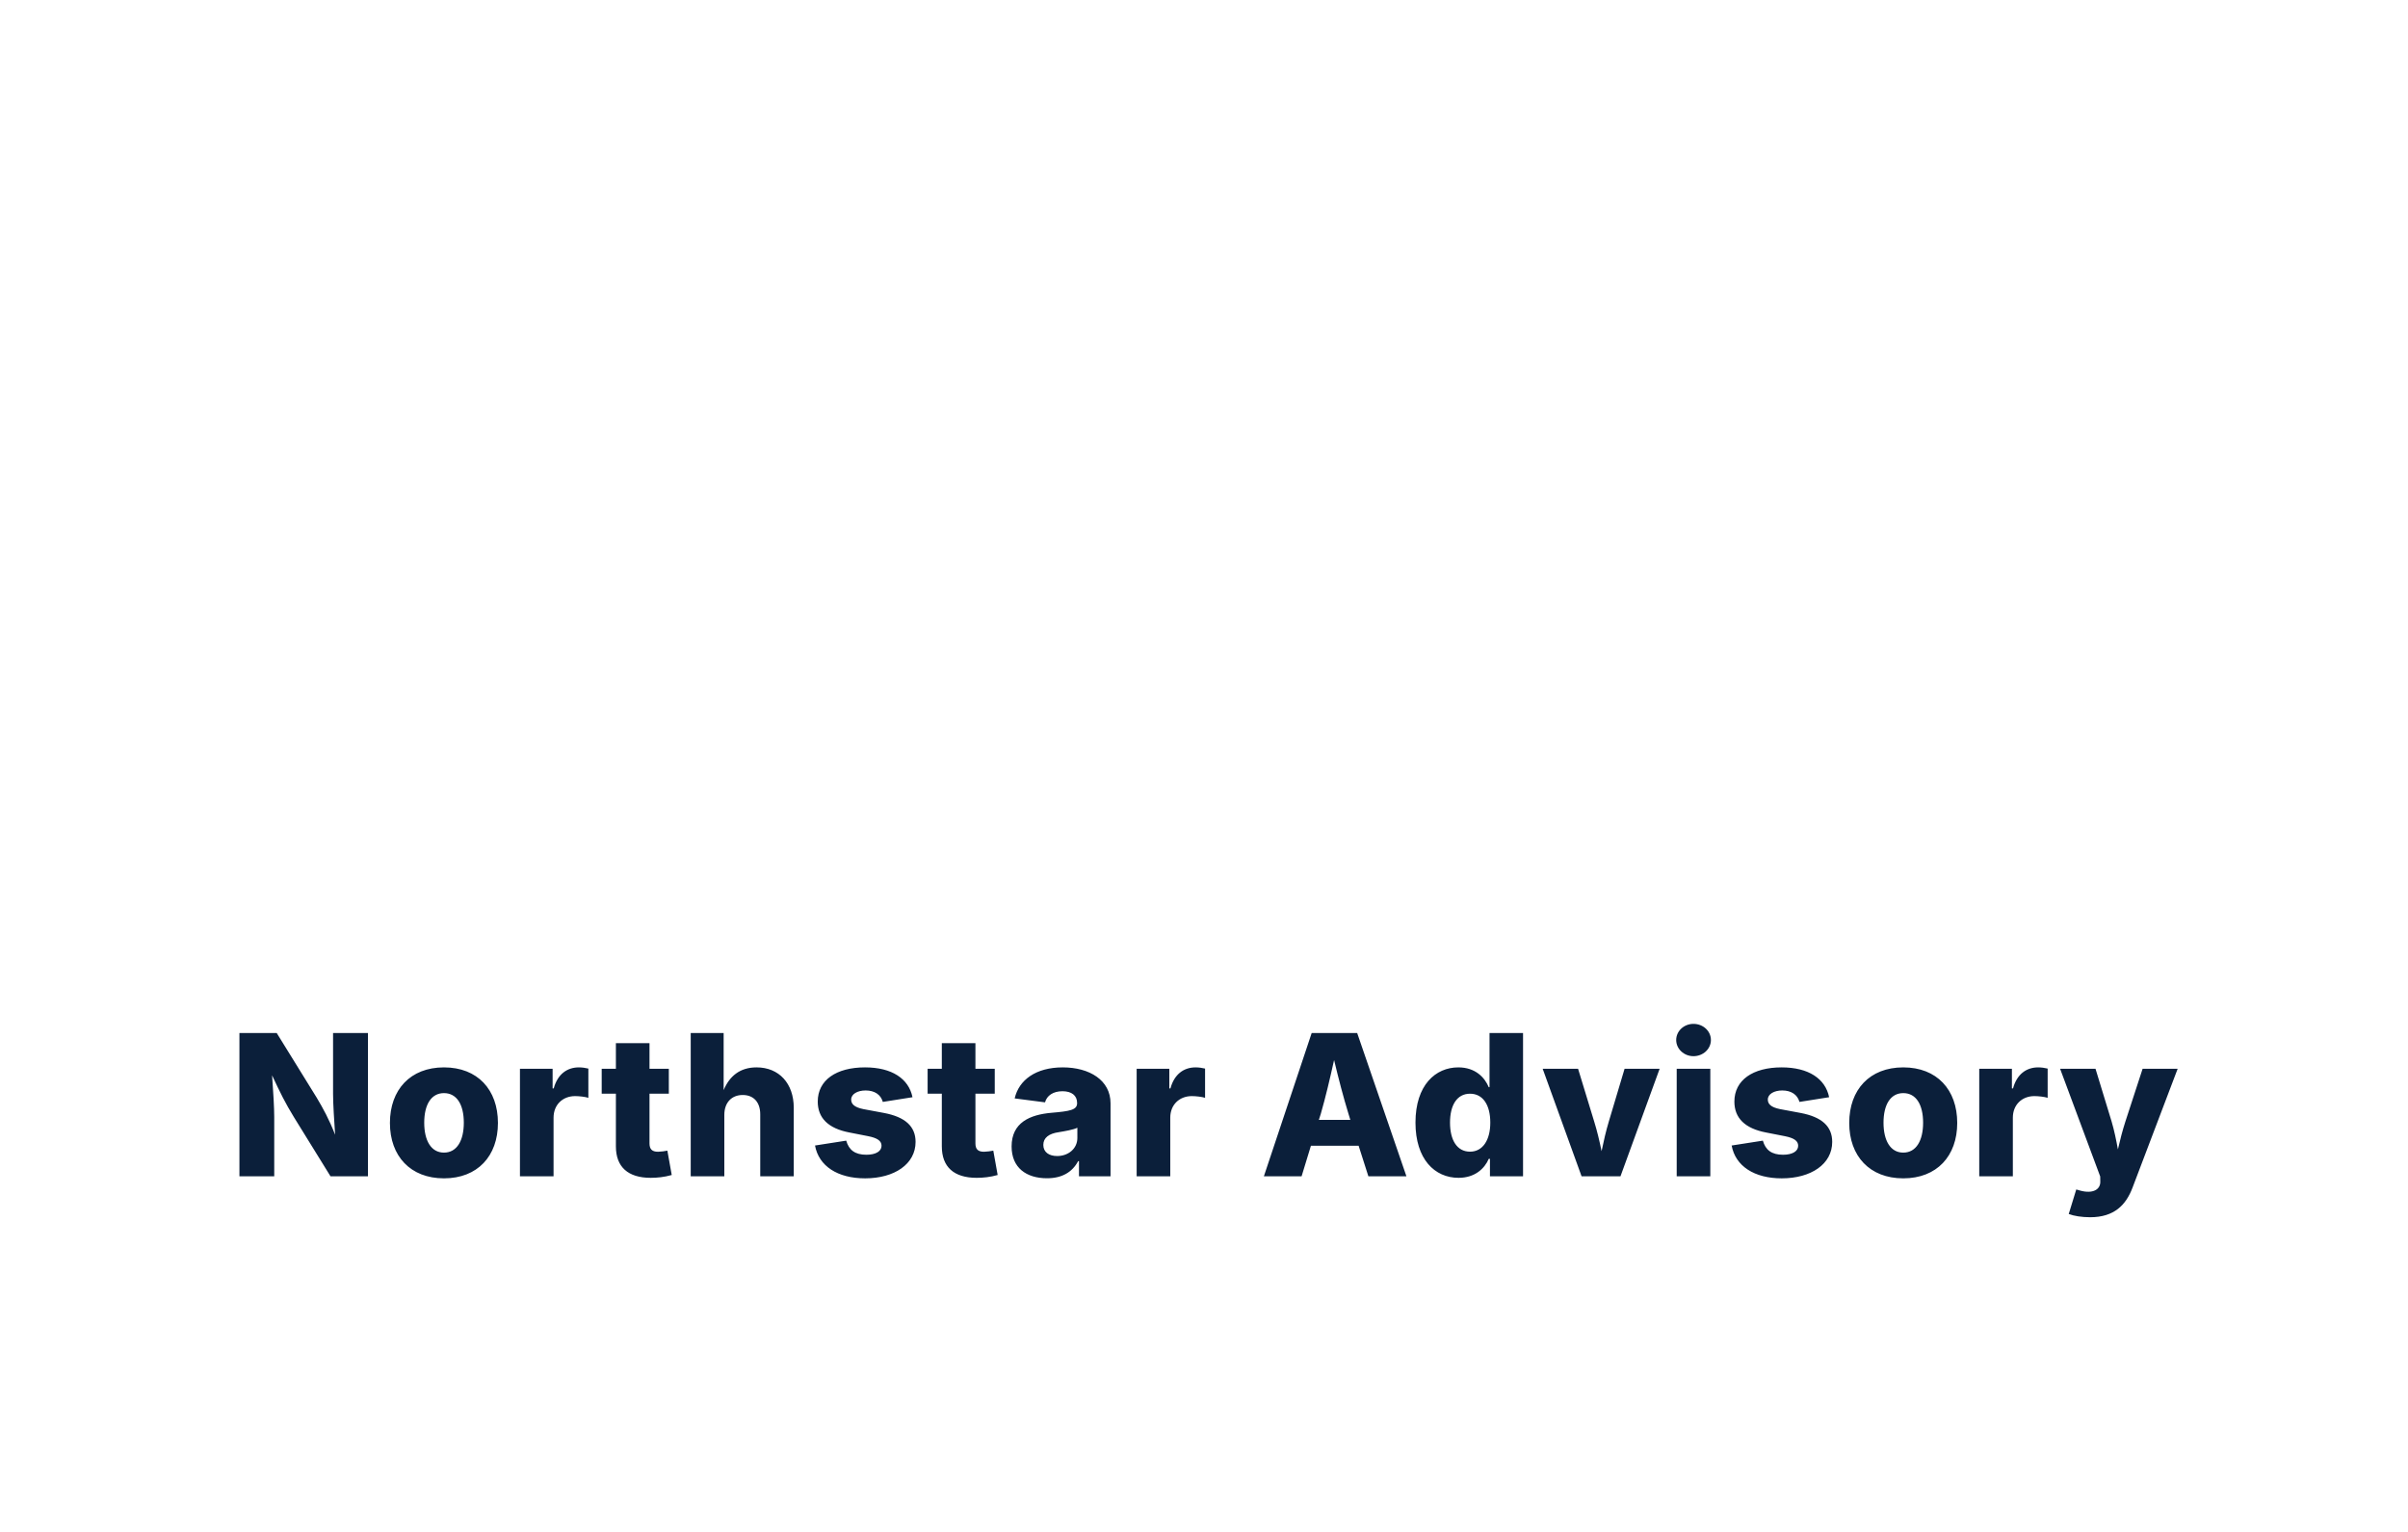
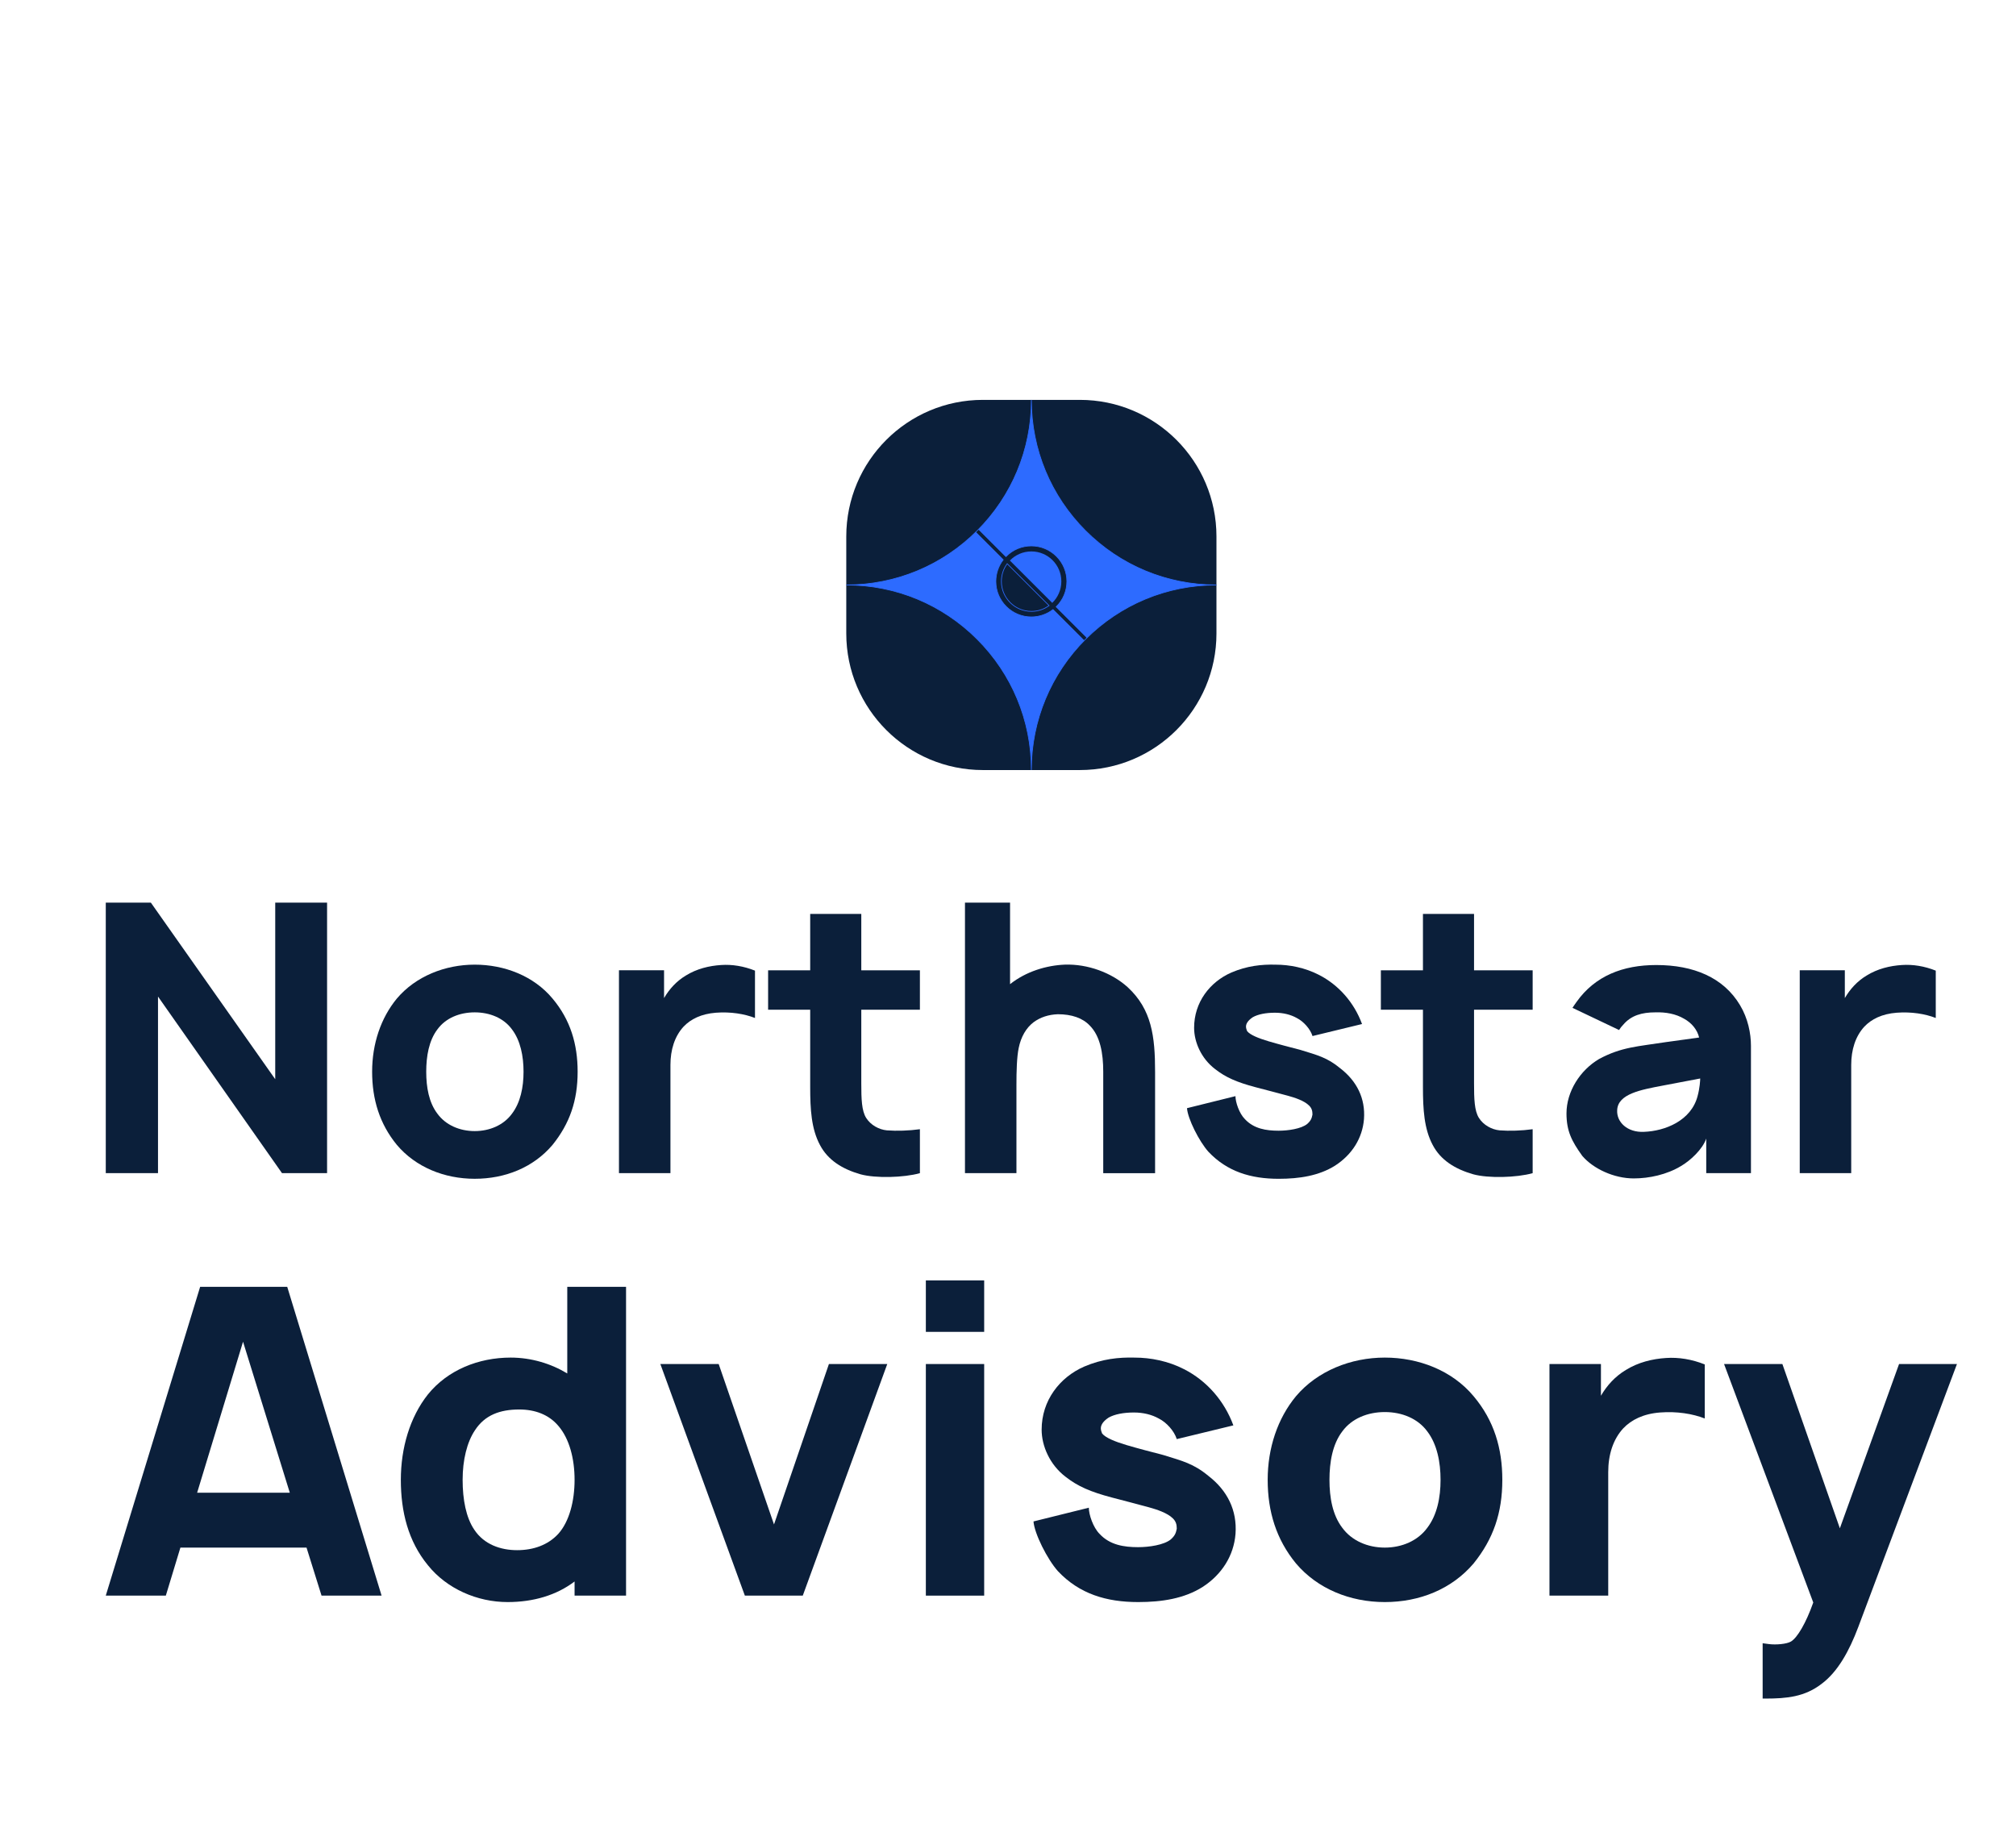
- <svg xmlns="http://www.w3.org/2000/svg" viewBox="0 0 440 280" width="440" height="280">
-   <g transform="translate(155, 25) scale(0.194, 0.194)">
-     <g transform="translate(-622, 878) scale(1, -1)">
- 
+ <svg xmlns="http://www.w3.org/2000/svg" id="Grade_Back" data-name="Grade Back" width="1067.3" height="967.75" viewBox="0 0 1067.3 967.75">
+   <g>
+     <path d="M145.71,571.39v-93.49h27.45v143.21h-23.87l-65.64-93.49v93.49h-27.65v-143.21h23.87l65.84,93.49Z" fill="#0b1f3a" />
+     <path d="M210.14,606.2c-9.15-11.14-13.13-24.07-13.13-38.79s4.58-28.44,13.13-38.78c9.95-11.74,25.46-17.9,41.17-17.9s31.23,5.97,41.17,17.9c9.55,11.34,13.33,24.27,13.33,38.78,0,15.32-4.18,27.45-13.33,38.79-10.14,11.94-25.06,17.9-41.17,17.9s-31.23-6.17-41.17-17.9ZM277.17,567.42c0-8.15-1.59-16.51-6.17-22.48-4.38-5.97-11.74-8.95-19.69-8.95s-15.32,2.98-19.69,8.95c-4.57,5.97-5.97,14.32-5.97,22.48s1.39,16.31,5.97,22.28c4.38,5.97,11.74,9.15,19.69,9.15s15.32-3.18,19.69-9.15c4.57-5.97,6.17-14.12,6.17-22.28Z" fill="#0b1f3a" />
+     <path d="M399.7,513.91v25.06c-5.57-2.19-12.93-3.38-20.69-2.79-7.76.6-13.33,3.38-17.11,7.36-4.77,5.17-6.96,12.33-6.96,20.29v57.29h-27.25v-107.41h23.87v14.72c2.78-4.77,6.56-8.95,11.54-11.94,5.77-3.58,12.33-5.17,18.7-5.57,5.77-.4,11.93.6,17.9,2.98Z" fill="#0b1f3a" />
+     <path d="M455.98,534.6v38.99c0,8.35.2,14.52,2.59,18.3,2.39,3.78,6.76,6.17,10.94,6.57,5.17.4,11.74.2,17.5-.6v23.27c-8.55,2.39-23.47,2.78-31.43.6-9.75-2.79-17.3-7.56-21.48-15.52-4.58-8.55-5.17-18.9-5.17-30.63v-40.98h-22.28v-20.88h22.28v-29.84h27.05v29.84h31.03v20.88h-31.03Z" fill="#0b1f3a" />
+     <path d="M611.52,567.42v53.71h-27.45v-53.71c0-9.75-1.59-18.9-7.16-24.47-3.78-3.98-9.55-5.97-16.91-5.97-4.97.2-9.15,1.59-12.73,4.18-3.98,2.98-6.76,7.76-7.96,13.72-.99,4.77-1.19,12.13-1.19,19.49v46.74h-27.25v-143.21h23.87v43.16c8.55-6.76,19.29-9.95,29.04-10.34,11.93-.4,24.66,4.18,33.22,11.94,12.73,11.74,14.52,26.06,14.52,44.75Z" fill="#0b1f3a" />
+     <path d="M694.86,548.52c-1.19-3.78-4.77-7.76-8.35-9.55-3.18-1.79-7.16-2.79-11.54-2.79-4.77,0-8.95.8-11.74,2.39-2.98,1.99-3.58,3.78-3.58,4.97,0,.99.4,1.79.6,2.39,1.59,1.99,5.97,3.78,11.34,5.37,5.37,1.59,11.54,3.18,16.91,4.58,8.95,2.78,14.12,3.98,21.08,9.75,8.75,6.76,13.33,15.91,12.53,26.85-.8,10.15-6.37,18.9-15.32,24.67-8.55,5.37-18.9,6.96-29.84,6.96-14.72,0-27.25-3.78-37.2-14.32-4.97-5.57-10.94-17.5-11.34-23.07l25.66-6.37c0,3.18,1.99,9.15,4.97,12.13,4.77,5.17,11.34,6.17,17.9,6.17,4.97,0,11.93-.99,15.12-3.58,1.99-1.79,2.39-2.98,2.78-4.97,0-1.99-.4-3.38-1.79-4.77-2.59-2.59-7.56-4.18-11.14-5.17-5.77-1.59-11.34-2.98-17.31-4.57-9.75-2.59-15.71-5.17-21.28-9.55-7.36-5.57-11.14-14.32-11.14-21.88,0-13.52,8.35-24.27,19.69-29.24,8.35-3.58,16.11-4.38,23.47-4.18,7.36,0,15.52,1.59,22.87,5.37,10.54,5.37,18.7,14.72,22.87,26.06l-26.26,6.37Z" fill="#0b1f3a" />
+     <path d="M780.38,534.6v38.99c0,8.35.2,14.52,2.59,18.3,2.39,3.78,6.76,6.17,10.94,6.57,5.17.4,11.74.2,17.5-.6v23.27c-8.55,2.39-23.47,2.78-31.43.6-9.75-2.79-17.31-7.56-21.48-15.52-4.57-8.55-5.17-18.9-5.17-30.63v-40.98h-22.28v-20.88h22.28v-29.84h27.05v29.84h31.03v20.88h-31.03Z" fill="#0b1f3a" />
+     <path d="M832.49,533.6c.6-.8,1.39-2.19,2.19-3.18,9.75-13.72,24.47-19.49,42.17-19.49,19.69,0,35.6,6.56,44.36,21.28,4.18,6.96,5.77,14.92,5.77,21.48v67.43h-23.67v-18.3c-1.99,5.77-8.55,11.74-13.33,14.52-7.56,4.58-16.91,6.57-25.06,6.57-10.54,0-21.48-5.17-27.25-11.94-5.57-7.76-8.35-13.13-8.35-22.48,0-11.54,7.16-22.87,17.31-28.84,11.93-6.37,20.29-6.56,35.6-8.95l17.31-2.39c-.99-4.18-3.98-7.76-7.96-9.94-4.38-2.59-9.75-3.58-15.32-3.38-6.96,0-12.73,1.59-16.91,6.56-.8.8-1.59,1.79-2.19,2.79l-24.66-11.74ZM880.23,574.78c-11.54,2.19-23.67,4.38-24.07,12.93-.4,6.37,5.37,11.94,14.12,11.54,11.34-.4,25.06-5.97,28.44-18.9,1.19-4.38,1.39-8.35,1.39-9.35l-19.89,3.78Z" fill="#0b1f3a" />
+     <path d="M1024.82,513.91v25.06c-5.57-2.19-12.93-3.38-20.69-2.79-7.76.6-13.33,3.38-17.11,7.36-4.77,5.17-6.96,12.33-6.96,20.29v57.29h-27.25v-107.41h23.87v14.72c2.78-4.77,6.56-8.95,11.54-11.94,5.77-3.58,12.33-5.17,18.7-5.57,5.77-.4,11.93.6,17.9,2.98Z" fill="#0b1f3a" />
+     <path d="M162.27,819.37h-66.76l-7.72,25.43h-31.79l49.96-163.5h46.1l49.96,163.5h-31.79l-7.95-25.43ZM153.42,790.3l-24.75-79.93-24.3,79.93h49.05Z" fill="#0b1f3a" />
+     <path d="M331.44,681.3v163.5h-27.25v-7.49c-9.54,7.27-21.8,10.9-35.43,10.9-16.12,0-32.25-7.04-42.24-19.53-10.45-12.72-14.31-28.38-14.31-45.19s4.77-33.15,14.31-45.19c10.45-12.94,26.8-19.53,43.83-19.53,10.9,0,21.35,3.18,29.97,8.4v-45.87h31.11ZM304.19,783.49c0-11.13-2.73-21.8-8.63-28.61-5-5.9-12.26-8.63-20.66-8.63-10.22,0-18.17,2.95-23.39,10.9-4.31,6.36-6.59,15.9-6.59,26.34s1.82,19.98,6.13,26.34c5.22,7.95,14.08,10.9,22.71,10.9s16.35-2.72,21.8-8.63c5.9-6.58,8.63-17.49,8.63-28.61Z" fill="#0b1f3a" />
+     <path d="M469.73,722.18l-44.73,122.62h-30.66l-44.74-122.62h30.88l29.29,84.93,29.07-84.93h30.88Z" fill="#0b1f3a" />
+     <path d="M521.04,677.9v27.25h-30.88v-27.25h30.88ZM521.04,722.18v122.62h-30.88v-122.62h30.88Z" fill="#0b1f3a" />
+     <path d="M623,761.92c-1.36-4.32-5.45-8.86-9.54-10.9-3.63-2.04-8.17-3.18-13.17-3.18-5.45,0-10.22.91-13.4,2.72-3.41,2.27-4.09,4.31-4.09,5.68,0,1.14.45,2.04.68,2.72,1.82,2.27,6.81,4.31,12.94,6.13,6.13,1.82,13.17,3.63,19.3,5.22,10.22,3.18,16.12,4.54,24.07,11.13,9.99,7.72,15.21,18.17,14.31,30.66-.91,11.58-7.27,21.57-17.49,28.16-9.76,6.13-21.57,7.95-34.06,7.95-16.8,0-31.11-4.31-42.46-16.35-5.68-6.36-12.49-19.98-12.94-26.34l29.29-7.27c0,3.63,2.27,10.44,5.68,13.85,5.45,5.9,12.94,7.04,20.44,7.04,5.68,0,13.63-1.14,17.26-4.09,2.27-2.04,2.72-3.4,3.18-5.67,0-2.27-.45-3.86-2.04-5.45-2.95-2.95-8.63-4.77-12.72-5.9-6.59-1.82-12.94-3.41-19.76-5.22-11.13-2.95-17.94-5.9-24.3-10.9-8.4-6.36-12.72-16.35-12.72-24.98,0-15.44,9.54-27.7,22.48-33.38,9.54-4.09,18.39-5,26.8-4.77,8.4,0,17.71,1.81,26.11,6.13,12.04,6.13,21.35,16.8,26.11,29.75l-29.97,7.27Z" fill="#0b1f3a" />
+     <path d="M686.12,827.77c-10.45-12.72-14.99-27.48-14.99-44.28s5.22-32.47,14.99-44.28c11.35-13.4,29.07-20.44,47.01-20.44s35.65,6.81,47.01,20.44c10.9,12.94,15.21,27.71,15.21,44.28,0,17.49-4.77,31.34-15.21,44.28-11.58,13.62-28.61,20.44-47.01,20.44s-35.65-7.04-47.01-20.44ZM762.65,783.49c0-9.31-1.82-18.85-7.04-25.66-5-6.81-13.4-10.22-22.48-10.22s-17.49,3.41-22.48,10.22c-5.22,6.81-6.81,16.35-6.81,25.66s1.59,18.62,6.81,25.43c5,6.81,13.4,10.45,22.48,10.45s17.49-3.63,22.48-10.45c5.22-6.81,7.04-16.12,7.04-25.43Z" fill="#0b1f3a" />
+     <path d="M902.52,722.4v28.61c-6.36-2.5-14.76-3.86-23.62-3.18-8.86.68-15.21,3.86-19.53,8.4-5.45,5.9-7.95,14.08-7.95,23.16v65.4h-31.11v-122.62h27.25v16.8c3.18-5.45,7.49-10.22,13.17-13.63,6.59-4.09,14.08-5.9,21.35-6.36,6.59-.45,13.62.68,20.44,3.41Z" fill="#0b1f3a" />
+     <path d="M1036.04,722.18l-52.23,139.2c-4.77,12.72-10.9,23.84-19.53,30.2-8.86,6.81-18.39,7.72-29.52,7.72h-1.59v-29.29l3.41.45c3.63.46,9.31,0,11.58-1.36,3.41-2.05,7.95-9.77,11.81-20.66l-47.23-126.26h30.88l30.43,86.97,31.34-86.97h30.66Z" fill="#0b1f3a" />
+   </g>
+   <g>
+     <rect x="448.03" y="211.71" width="195.98" height="195.99" rx="72.33" ry="72.33" fill="#0b1f3a" />
+     <g>
+       <g>
+         <path d="M574.72,338.41l.78-.78-16.36-16.36c3.62-3.53,5.67-8.36,5.67-13.45,0-10.36-8.43-18.8-18.8-18.8-5.1,0-9.93,2.05-13.45,5.67l-14.47-14.47-.78.78c17.73-17.73,28.7-42.23,28.7-69.29,0,54.12,43.87,97.99,97.99,97.99-27.06,0-51.55,10.97-69.29,28.7Z" fill="#2d6bff" />
+         <path d="M574.85,338.54l-.26-.26h0s.02-.02.03-.03l.62-.62-16.36-16.36.13-.13c3.62-3.53,5.62-8.26,5.62-13.32,0-10.26-8.35-18.61-18.61-18.61-5.07,0-9.8,2-13.32,5.62l-.13.13-14.47-14.47-.61.61s-.02.02-.03.03l-.26-.26.03-.03c18.45-18.47,28.62-43.02,28.62-69.13h.37c0,26.13,10.17,50.69,28.65,69.16,18.47,18.47,43.03,28.65,69.16,28.65v.37c-26.11,0-50.66,10.16-69.13,28.62l-.03.03ZM559.4,321.27l16.1,16.1c16.98-16.56,38.92-26.25,62.44-27.67-23.94-1.45-46.25-11.47-63.35-28.57-17.11-17.11-27.12-39.41-28.57-63.36-1.42,23.52-11.11,45.46-27.67,62.44l14.22,14.22c3.58-3.61,8.35-5.6,13.46-5.6,10.46,0,18.98,8.51,18.98,18.98,0,5.1-1.99,9.87-5.6,13.46Z" fill="#2d6bff" />
+       </g>
+       <g>
+         <path d="M574.72,338.41c-17.73,17.73-28.7,42.23-28.7,69.29,0-54.12-43.87-97.99-97.99-97.99,27.06,0,51.56-10.97,69.29-28.7l-.78.78,14.58,14.58c-2.52,3.27-3.9,7.3-3.9,11.46,0,10.36,8.43,18.8,18.8,18.8,4.15,0,8.19-1.38,11.46-3.9l16.47,16.47.78-.78Z" fill="#2d6bff" />
+         <path d="M546.2,407.7h-.37c0-26.13-10.17-50.69-28.65-69.16-18.47-18.47-43.04-28.65-69.16-28.65v-.37c26.13,0,50.69-10.17,69.16-28.65l.26.26-.65.65,14.57,14.57-.1.13c-2.49,3.23-3.86,7.26-3.86,11.35,0,10.26,8.35,18.61,18.61,18.61,4.09,0,8.12-1.37,11.35-3.86l.13-.1,16.45,16.45.65-.65.26.26c-18.47,18.47-28.65,43.04-28.65,69.16ZM454.09,309.71c23.94,1.45,46.25,11.47,63.36,28.57,17.11,17.11,27.12,39.41,28.57,63.36,1.42-23.52,11.11-45.46,27.67-62.44l-16.23-16.23c-3.27,2.48-7.33,3.84-11.44,3.84-10.46,0-18.98-8.51-18.98-18.98,0-4.11,1.36-8.17,3.84-11.44l-14.34-14.34c-16.98,16.56-38.92,26.25-62.44,27.67Z" fill="#2d6bff" />
+       </g>
+       <path d="M561.89,307.82c0,4.46-1.85,8.5-4.82,11.38l-22.43-22.43c2.88-2.97,6.92-4.82,11.38-4.82,8.76,0,15.87,7.1,15.87,15.87Z" fill="#2d6bff" />
+       <path d="M546.02,323.87c-8.85,0-16.05-7.2-16.05-16.05,0-3.44,1.07-6.72,3.1-9.47l.13-.17,22.47,22.47-.17.13c-2.76,2.03-6.03,3.1-9.47,3.1ZM533.24,298.74c-1.9,2.66-2.9,5.79-2.9,9.08,0,8.65,7.04,15.68,15.68,15.68,3.29,0,6.42-1,9.08-2.9l-21.86-21.86Z" fill="#2d6bff" />
    </g>
  </g>
-   <text x="220" y="215" text-anchor="middle" font-family="'Manrope', -apple-system, sans-serif" font-size="36" font-weight="800" letter-spacing="0.02em" fill="#0B1F3A">Northstar Advisory</text>
</svg>
